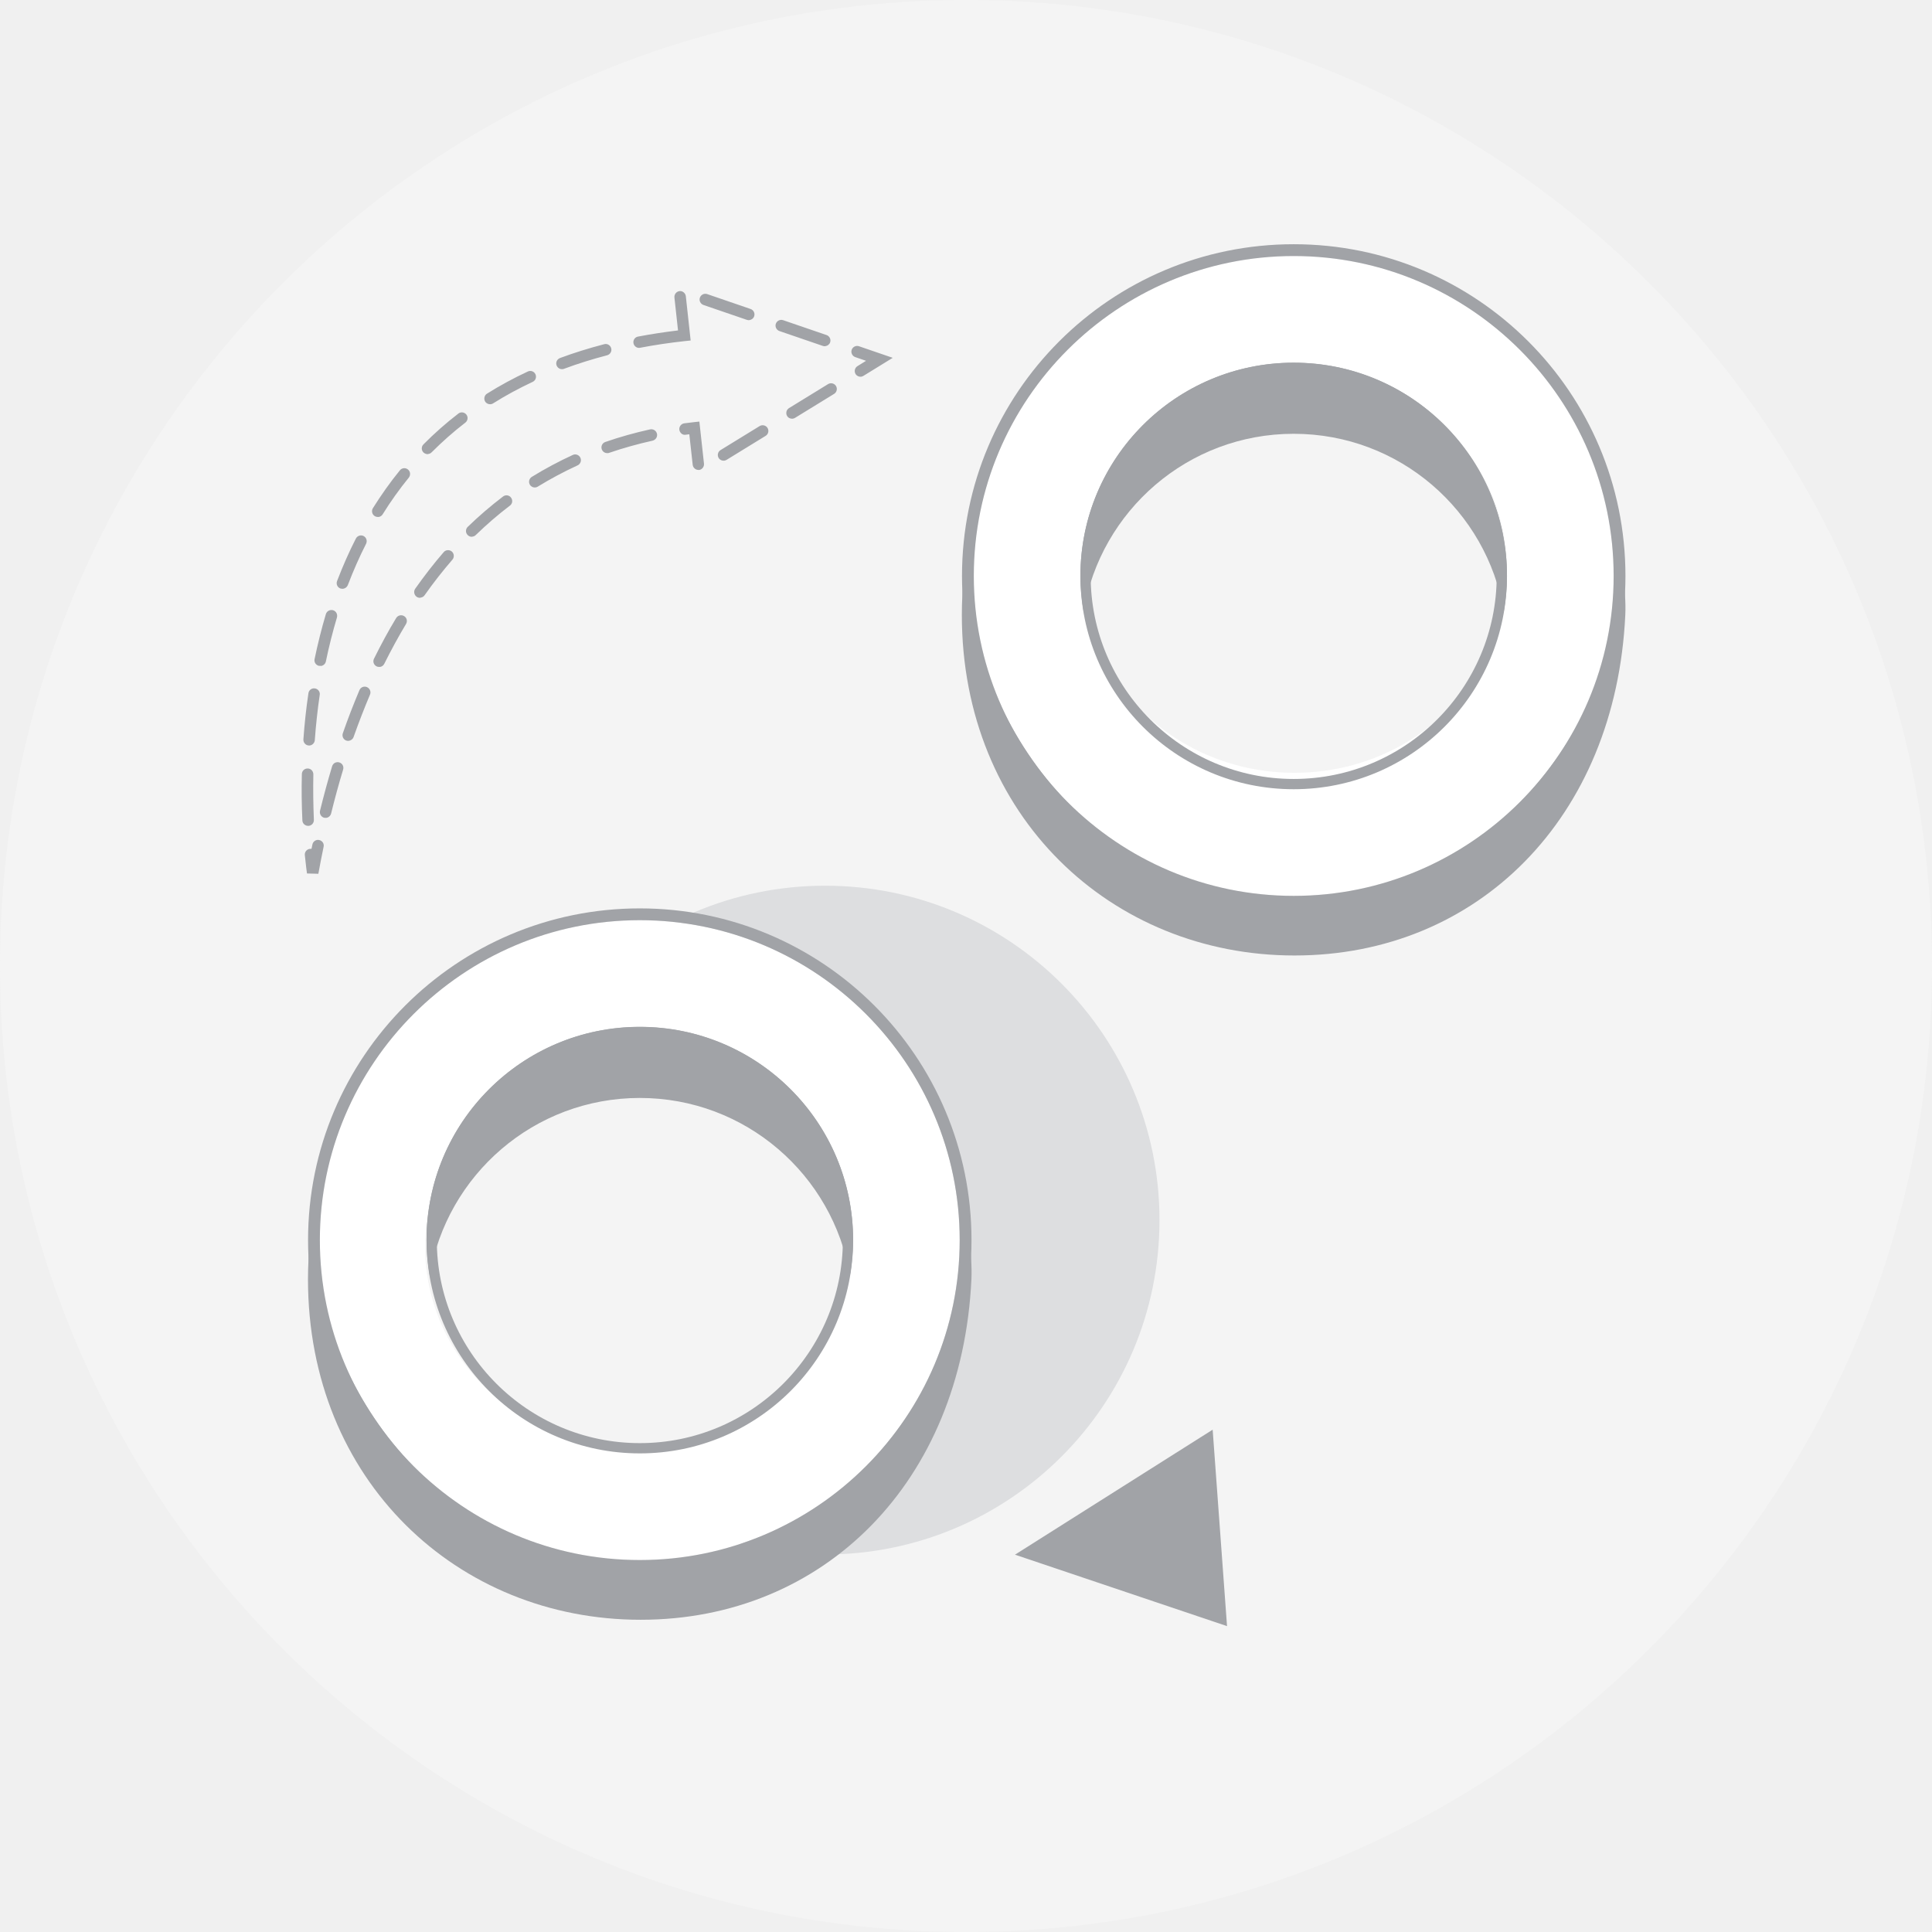
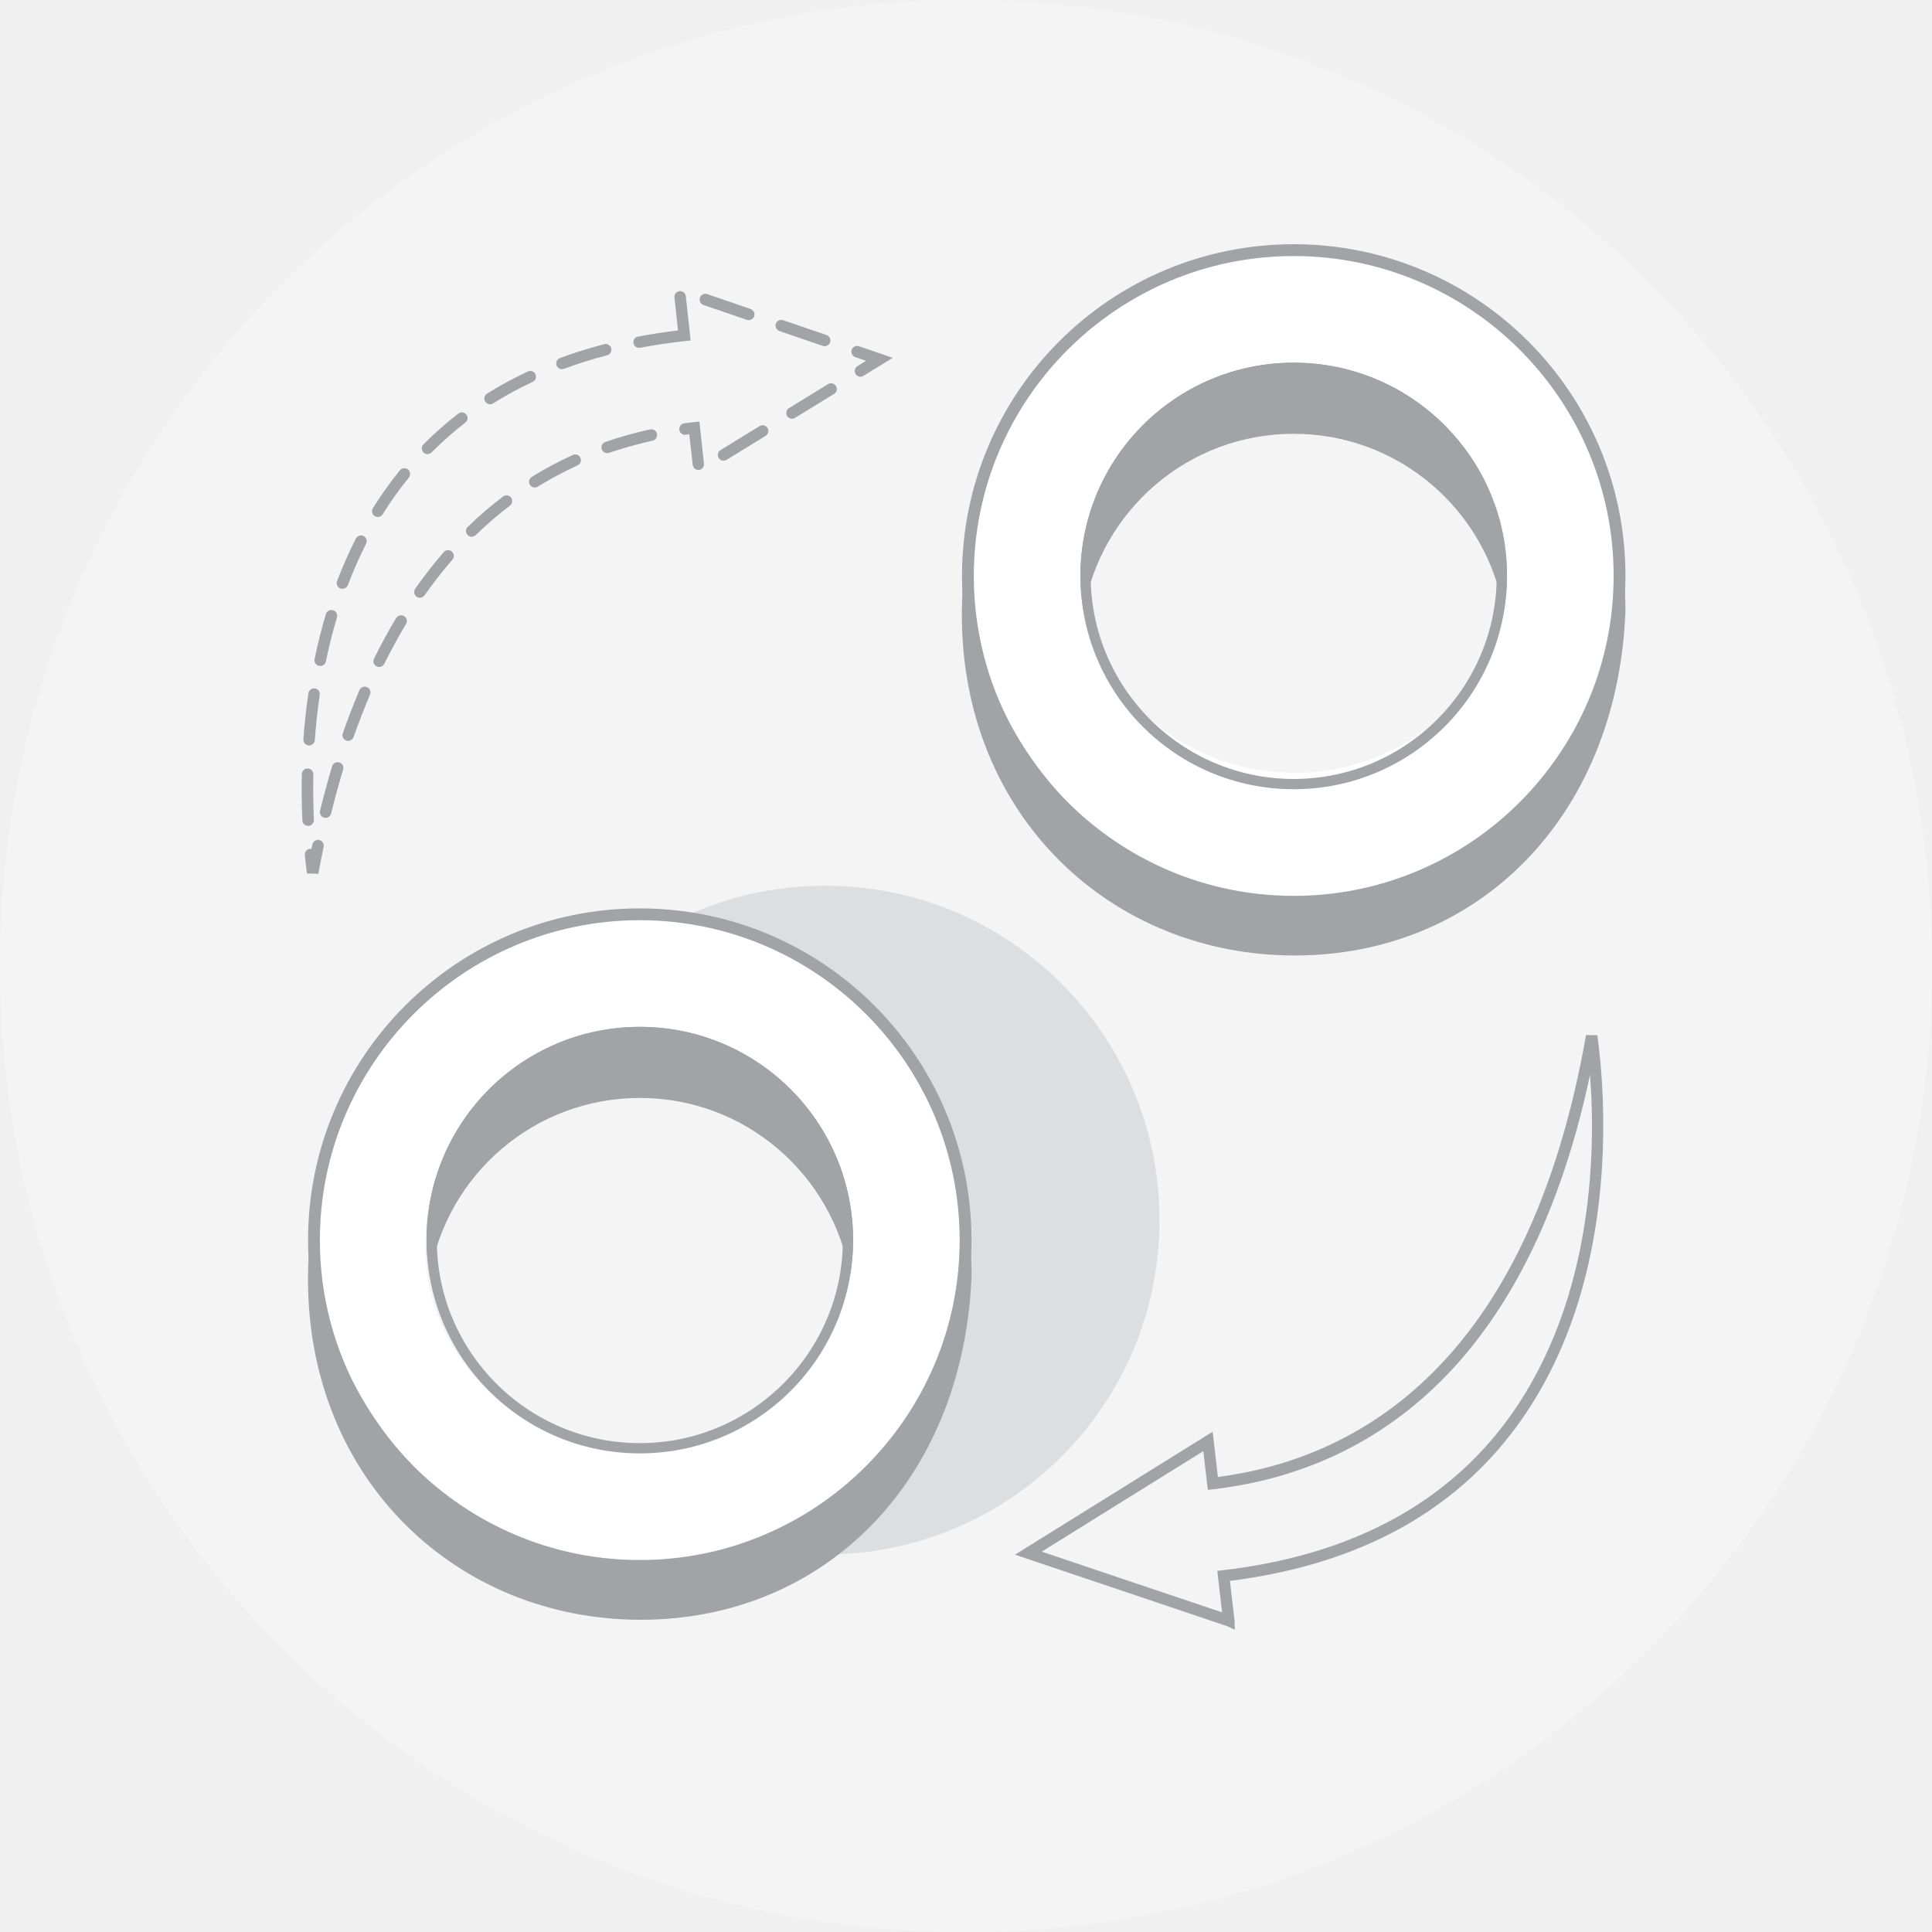
<svg xmlns="http://www.w3.org/2000/svg" width="100" height="100" viewBox="0 0 100 100" fill="none">
  <g clip-path="url(#clip0_6119_18499)">
    <rect width="100" height="100" rx="50" fill="#F4F4F4" />
-     <path d="M16.474 45.227L15.89 45.211C15.863 45.02 15.837 44.813 15.815 44.595L15.778 44.261C15.762 44.096 15.879 43.952 16.044 43.937C16.076 43.937 16.097 43.937 16.123 43.937C16.139 43.862 16.155 43.782 16.171 43.708C16.203 43.549 16.363 43.442 16.522 43.48C16.681 43.511 16.788 43.671 16.75 43.83C16.655 44.287 16.564 44.749 16.479 45.222L16.474 45.227ZM15.98 42.746C15.98 42.746 15.969 42.746 15.959 42.746C15.794 42.752 15.656 42.624 15.651 42.465C15.614 41.668 15.603 40.861 15.624 40.069C15.624 39.904 15.762 39.771 15.927 39.777C16.092 39.777 16.219 39.915 16.219 40.08C16.203 40.861 16.214 41.657 16.246 42.438C16.251 42.598 16.134 42.73 15.98 42.746ZM16.883 42.332C16.851 42.332 16.814 42.332 16.782 42.327C16.623 42.29 16.527 42.125 16.564 41.965C16.756 41.179 16.968 40.404 17.191 39.66C17.239 39.501 17.404 39.416 17.563 39.463C17.723 39.511 17.808 39.676 17.76 39.835C17.537 40.568 17.329 41.333 17.138 42.109C17.106 42.231 17 42.321 16.883 42.332ZM16.033 38.587C16.033 38.587 15.996 38.587 15.98 38.587C15.815 38.576 15.693 38.433 15.704 38.268C15.762 37.461 15.847 36.658 15.964 35.883C15.985 35.718 16.139 35.606 16.299 35.633C16.463 35.654 16.575 35.808 16.549 35.968C16.437 36.727 16.352 37.514 16.294 38.31C16.283 38.454 16.171 38.571 16.028 38.587H16.033ZM18.057 38.348C18.015 38.348 17.972 38.348 17.924 38.332C17.77 38.279 17.691 38.109 17.744 37.955C18.009 37.19 18.302 36.441 18.604 35.723C18.668 35.569 18.843 35.5 18.992 35.564C19.141 35.628 19.215 35.803 19.152 35.952C18.854 36.658 18.567 37.397 18.302 38.146C18.264 38.257 18.163 38.332 18.052 38.342L18.057 38.348ZM19.656 34.517C19.603 34.523 19.545 34.517 19.492 34.491C19.343 34.416 19.284 34.241 19.359 34.092C19.72 33.365 20.102 32.653 20.506 31.989C20.591 31.851 20.772 31.803 20.915 31.888C21.059 31.973 21.101 32.153 21.016 32.297C20.623 32.95 20.246 33.646 19.89 34.358C19.842 34.454 19.752 34.512 19.656 34.523V34.517ZM16.602 34.464C16.57 34.464 16.543 34.464 16.511 34.464C16.352 34.432 16.246 34.273 16.283 34.114C16.448 33.317 16.644 32.536 16.867 31.787C16.915 31.627 17.08 31.542 17.239 31.585C17.398 31.633 17.483 31.797 17.441 31.957C17.223 32.69 17.027 33.46 16.867 34.236C16.841 34.363 16.734 34.459 16.607 34.47L16.602 34.464ZM21.765 30.942C21.696 30.947 21.622 30.931 21.564 30.889C21.431 30.793 21.399 30.607 21.489 30.475C21.957 29.811 22.451 29.173 22.966 28.578C23.072 28.456 23.258 28.44 23.386 28.546C23.508 28.652 23.524 28.844 23.418 28.966C22.918 29.545 22.429 30.166 21.978 30.809C21.925 30.884 21.85 30.926 21.765 30.931V30.942ZM17.754 30.475C17.707 30.475 17.664 30.475 17.616 30.459C17.462 30.4 17.388 30.23 17.446 30.076C17.738 29.316 18.062 28.573 18.419 27.877C18.493 27.733 18.674 27.67 18.817 27.744C18.966 27.818 19.019 27.999 18.95 28.142C18.604 28.822 18.286 29.545 18.004 30.283C17.962 30.39 17.866 30.459 17.76 30.475H17.754ZM24.448 27.781C24.358 27.792 24.267 27.76 24.204 27.691C24.087 27.574 24.092 27.383 24.209 27.271C24.788 26.708 25.404 26.182 26.037 25.699C26.169 25.598 26.355 25.624 26.451 25.757C26.552 25.89 26.525 26.076 26.392 26.172C25.782 26.634 25.187 27.149 24.623 27.696C24.576 27.744 24.512 27.77 24.448 27.776V27.781ZM19.587 26.756C19.523 26.761 19.454 26.75 19.396 26.713C19.258 26.628 19.215 26.442 19.3 26.304C19.731 25.619 20.198 24.955 20.698 24.344C20.799 24.216 20.99 24.195 21.117 24.302C21.245 24.402 21.261 24.594 21.16 24.721C20.676 25.316 20.219 25.954 19.805 26.623C19.757 26.703 19.672 26.75 19.587 26.761V26.756ZM36.184 24.323C36.019 24.339 35.875 24.222 35.854 24.062L35.679 22.479C35.62 22.485 35.562 22.495 35.498 22.5C35.334 22.538 35.185 22.405 35.163 22.245C35.142 22.081 35.259 21.932 35.419 21.911C35.578 21.89 35.742 21.868 35.902 21.852L36.199 21.82L36.438 23.999C36.454 24.163 36.337 24.307 36.178 24.328L36.184 24.323ZM27.715 25.231C27.604 25.242 27.492 25.194 27.428 25.093C27.343 24.955 27.386 24.769 27.524 24.684C28.204 24.264 28.921 23.882 29.649 23.547C29.798 23.478 29.973 23.547 30.042 23.696C30.111 23.845 30.042 24.02 29.893 24.089C29.187 24.413 28.491 24.785 27.832 25.189C27.795 25.215 27.753 25.226 27.71 25.231H27.715ZM37.485 23.845C37.373 23.855 37.262 23.807 37.198 23.706C37.113 23.568 37.156 23.382 37.294 23.297L39.318 22.054C39.456 21.969 39.642 22.012 39.727 22.15C39.812 22.288 39.769 22.474 39.631 22.559L37.607 23.802C37.57 23.823 37.528 23.839 37.485 23.845ZM31.461 23.451C31.328 23.467 31.195 23.388 31.147 23.255C31.094 23.101 31.174 22.931 31.328 22.878C32.077 22.617 32.858 22.4 33.649 22.224C33.809 22.192 33.968 22.288 34.005 22.453C34.042 22.612 33.936 22.771 33.777 22.809C33.012 22.979 32.252 23.191 31.524 23.441C31.503 23.446 31.482 23.451 31.461 23.457V23.451ZM41.029 21.672C40.917 21.682 40.805 21.635 40.742 21.534C40.657 21.395 40.699 21.21 40.837 21.125L42.861 19.881C42.999 19.796 43.185 19.839 43.27 19.977C43.355 20.115 43.313 20.301 43.175 20.386L41.151 21.629C41.114 21.651 41.071 21.666 41.029 21.672ZM22.164 23.505C22.079 23.515 21.988 23.483 21.919 23.42C21.802 23.303 21.802 23.117 21.919 23C22.483 22.431 23.088 21.895 23.726 21.406C23.853 21.305 24.039 21.332 24.14 21.459C24.241 21.587 24.214 21.778 24.087 21.874C23.471 22.346 22.886 22.867 22.339 23.414C22.291 23.462 22.227 23.494 22.159 23.499L22.164 23.505ZM44.572 19.499C44.46 19.51 44.349 19.462 44.285 19.361C44.2 19.223 44.242 19.037 44.381 18.952L44.827 18.675L44.269 18.484C44.115 18.431 44.03 18.261 44.083 18.107C44.136 17.953 44.306 17.868 44.46 17.921L46.208 18.521L44.689 19.456C44.652 19.478 44.609 19.494 44.567 19.499H44.572ZM25.399 20.923C25.288 20.933 25.176 20.886 25.112 20.785C25.027 20.646 25.07 20.46 25.208 20.375C25.877 19.956 26.589 19.568 27.322 19.228C27.471 19.159 27.646 19.223 27.715 19.371C27.784 19.52 27.721 19.695 27.572 19.765C26.86 20.099 26.169 20.471 25.521 20.88C25.484 20.907 25.442 20.917 25.394 20.923H25.399ZM42.718 17.921C42.675 17.921 42.633 17.921 42.59 17.905L40.343 17.135C40.189 17.082 40.104 16.912 40.157 16.758C40.21 16.604 40.38 16.519 40.534 16.572L42.782 17.342C42.936 17.395 43.021 17.565 42.968 17.719C42.93 17.831 42.829 17.905 42.718 17.916V17.921ZM29.118 19.106C28.985 19.122 28.858 19.042 28.81 18.915C28.751 18.761 28.831 18.59 28.985 18.532C29.713 18.261 30.483 18.022 31.275 17.815C31.434 17.772 31.593 17.868 31.636 18.027C31.678 18.187 31.583 18.346 31.424 18.389C30.653 18.59 29.904 18.824 29.192 19.09C29.171 19.101 29.144 19.106 29.123 19.106H29.118ZM33.113 18.006C32.959 18.022 32.821 17.921 32.789 17.767C32.757 17.608 32.863 17.448 33.023 17.422C33.692 17.294 34.388 17.188 35.094 17.103L34.908 15.398C34.893 15.233 35.009 15.09 35.169 15.068C35.328 15.047 35.477 15.169 35.498 15.329L35.748 17.624L35.45 17.655C34.659 17.741 33.878 17.857 33.129 18.001C33.118 18.001 33.113 18.001 33.108 18.001L33.113 18.006ZM38.787 16.572C38.744 16.572 38.702 16.572 38.659 16.556L36.412 15.786C36.258 15.732 36.173 15.562 36.226 15.408C36.279 15.254 36.449 15.169 36.603 15.222L38.85 15.993C39.004 16.046 39.089 16.216 39.036 16.37C38.999 16.481 38.898 16.556 38.787 16.566V16.572Z" fill="#A1A3A7" class="illustration-light-fill" />
-     <path d="M63.511 84.168L52.535 80.47L62.767 74€.106L63.038 76.449C70.13 75.525 79.071 70.764 82.094 53.573L82.678 53.584C83.087 56.538 83.98 66.759 78.216 74.212C74.927 78.468 70.029 81.028 63.66 81.825L63.899 83.87L63.914 84.359L63.511 84.168ZM53.916 80.311L63.256 83.456L63.006 81.305L63.304 81.273C69.652 80.534 74.513 78.037 77.754 73.851C82.45 67.779 82.615 59.789 82.301 55.635C78.848 71.827 69.875 76.258 62.815 77.081L62.517 77.113L62.284 75.11L53.916 80.316V80.311Z" fill="#A1A3A7" />
+     <path d="M16.474 45.227L15.89 45.211C15.863 45.02 15.837 44.813 15.815 44.595L15.778 44.261C15.762 44.096 15.879 43.952 16.044 43.937C16.076 43.937 16.097 43.937 16.123 43.937C16.139 43.862 16.155 43.782 16.171 43.708C16.203 43.549 16.363 43.442 16.522 43.48C16.681 43.511 16.788 43.671 16.75 43.83C16.655 44.287 16.564 44.749 16.479 45.222L16.474 45.227ZM15.98 42.746C15.98 42.746 15.969 42.746 15.959 42.746C15.794 42.752 15.656 42.624 15.651 42.465C15.614 41.668 15.603 40.861 15.624 40.069C15.624 39.904 15.762 39.772 15.927 39.777C16.092 39.777 16.219 39.915 16.219 40.08C16.203 40.861 16.214 41.657 16.246 42.438C16.251 42.598 16.134 42.73 15.98 42.746ZM16.883 42.332C16.851 42.332 16.814 42.332 16.782 42.327C16.623 42.29 16.527 42.125 16.564 41.965C16.756 41.179 16.968 40.404 17.191 39.66C17.239 39.501 17.404 39.416 17.563 39.463C17.723 39.511 17.808 39.676 17.76 39.835C17.537 40.568 17.329 41.333 17.138 42.109C17.106 42.231 17 42.321 16.883 42.332ZM16.033 38.587C16.033 38.587 15.996 38.587 15.98 38.587C15.815 38.576 15.693 38.433 15.704 38.268C15.762 37.461 15.847 36.658 15.964 35.883C15.985 35.718 16.139 35.606 16.299 35.633C16.463 35.654 16.575 35.808 16.549 35.968C16.437 36.727 16.352 37.514 16.294 38.31C16.283 38.454 16.171 38.571 16.028 38.587H16.033ZM18.057 38.348C18.015 38.348 17.972 38.348 17.924 38.332C17.77 38.279 17.691 38.109 17.744 37.955C18.009 37.19 18.302 36.441 18.604 35.723C18.668 35.569 18.843 35.5 18.992 35.564C19.141 35.628 19.215 35.803 19.152 35.952C18.854 36.658 18.567 37.397 18.302 38.146C18.264 38.257 18.163 38.332 18.052 38.342L18.057 38.348ZM19.656 34.517C19.603 34.523 19.545 34.517 19.492 34.491C19.343 34.416 19.284 34.241 19.359 34.092C19.72 33.365 20.102 32.653 20.506 31.989C20.591 31.851 20.772 31.803 20.915 31.888C21.059 31.973 21.101 32.153 21.016 32.297C20.623 32.95 20.246 33.646 19.89 34.358C19.842 34.454 19.752 34.512 19.656 34.523V34.517ZM16.602 34.464C16.57 34.464 16.543 34.464 16.511 34.464C16.352 34.432 16.246 34.273 16.283 34.114C16.448 33.317 16.644 32.536 16.867 31.787C16.915 31.627 17.08 31.542 17.239 31.585C17.398 31.633 17.483 31.797 17.441 31.957C17.223 32.69 17.027 33.46 16.867 34.236C16.841 34.363 16.734 34.459 16.607 34.47L16.602 34.464ZM21.765 30.942C21.696 30.947 21.622 30.931 21.564 30.889C21.431 30.793 21.399 30.607 21.489 30.475C21.957 29.811 22.451 29.173 22.966 28.578C23.072 28.456 23.258 28.44 23.386 28.546C23.508 28.652 23.524 28.844 23.418 28.966C22.918 29.545 22.429 30.166 21.978 30.809C21.925 30.884 21.85 30.926 21.765 30.931V30.942ZM17.754 30.475C17.707 30.475 17.664 30.475 17.616 30.459C17.462 30.4 17.388 30.23 17.446 30.076C17.738 29.316 18.062 28.573 18.419 27.877C18.493 27.733 18.674 27.67 18.817 27.744C18.966 27.818 19.019 27.999 18.95 28.142C18.604 28.822 18.286 29.545 18.004 30.283C17.962 30.39 17.866 30.459 17.76 30.475H17.754ZM24.448 27.781C24.358 27.792 24.267 27.76 24.204 27.691C24.087 27.574 24.092 27.383 24.209 27.271C24.788 26.708 25.404 26.182 26.037 25.699C26.169 25.598 26.355 25.624 26.451 25.757C26.552 25.89 26.525 26.076 26.392 26.172C25.782 26.634 25.187 27.149 24.623 27.696C24.576 27.744 24.512 27.77 24.448 27.776V27.781ZM19.587 26.756C19.523 26.761 19.454 26.75 19.396 26.713C19.258 26.628 19.215 26.442 19.3 26.304C19.731 25.619 20.198 24.955 20.698 24.344C20.799 24.216 20.99 24.195 21.117 24.301C21.245 24.402 21.261 24.594 21.16 24.721C20.676 25.316 20.219 25.954 19.805 26.623C19.757 26.703 19.672 26.75 19.587 26.761V26.756ZM36.184 24.323C36.019 24.339 35.875 24.222 35.854 24.062L35.679 22.479C35.62 22.485 35.562 22.495 35.498 22.5C35.334 22.538 35.185 22.405 35.163 22.245C35.142 22.081 35.259 21.932 35.419 21.911C35.578 21.89 35.742 21.868 35.902 21.852L36.199 21.82L36.438 23.999C36.454 24.163 36.337 24.307 36.178 24.328L36.184 24.323ZM27.715 25.231C27.604 25.242 27.492 25.194 27.428 25.093C27.343 24.955 27.386 24.769 27.524 24.684C28.204 24.264 28.921 23.882 29.649 23.547C29.798 23.478 29.973 23.547 30.042 23.696C30.111 23.845 30.042 24.02 29.893 24.089C29.187 24.413 28.491 24.785 27.832 25.189C27.795 25.215 27.753 25.226 27.71 25.231H27.715ZM37.485 23.845C37.373 23.855 37.262 23.807 37.198 23.706C37.113 23.568 37.156 23.382 37.294 23.297L39.318 22.054C39.456 21.969 39.642 22.012 39.727 22.15C39.812 22.288 39.769 22.474 39.631 22.559L37.607 23.802C37.57 23.823 37.528 23.839 37.485 23.845ZM31.461 23.451C31.328 23.467 31.195 23.388 31.147 23.255C31.094 23.101 31.174 22.931 31.328 22.878C32.077 22.617 32.858 22.4 33.649 22.224C33.809 22.192 33.968 22.288 34.005 22.453C34.042 22.612 33.936 22.771 33.777 22.809C33.012 22.979 32.252 23.191 31.524 23.441C31.503 23.446 31.482 23.451 31.461 23.457V23.451ZM41.029 21.672C40.917 21.682 40.805 21.635 40.742 21.534C40.657 21.395 40.699 21.21 40.837 21.125L42.861 19.881C42.999 19.796 43.185 19.839 43.27 19.977C43.355 20.115 43.313 20.301 43.175 20.386L41.151 21.629C41.114 21.651 41.071 21.666 41.029 21.672ZM22.164 23.505C22.079 23.515 21.988 23.483 21.919 23.42C21.802 23.303 21.802 23.117 21.919 23C22.483 22.431 23.088 21.895 23.726 21.406C23.853 21.305 24.039 21.332 24.14 21.459C24.241 21.587 24.214 21.778 24.087 21.874C23.471 22.346 22.886 22.867 22.339 23.414C22.291 23.462 22.227 23.494 22.159 23.499L22.164 23.505ZM44.572 19.499C44.46 19.51 44.349 19.462 44.285 19.361C44.2 19.223 44.242 19.037 44.381 18.952L44.827 18.675L44.269 18.484C44.115 18.431 44.03 18.261 44.083 18.107C44.136 17.953 44.306 17.868 44.46 17.921L46.208 18.521L44.689 19.456C44.652 19.478 44.609 19.494 44.567 19.499H44.572ZM25.399 20.923C25.288 20.933 25.176 20.886 25.112 20.785C25.027 20.646 25.07 20.46 25.208 20.375C25.877 19.956 26.589 19.568 27.322 19.228C27.471 19.159 27.646 19.223 27.715 19.371C27.784 19.52 27.721 19.695 27.572 19.765C26.86 20.099 26.169 20.471 25.521 20.88C25.484 20.907 25.442 20.917 25.394 20.923H25.399ZM42.718 17.921C42.675 17.921 42.633 17.921 42.59 17.905L40.343 17.135C40.189 17.082 40.104 16.912 40.157 16.758C40.21 16.604 40.38 16.519 40.534 16.572L42.782 17.342C42.936 17.395 43.021 17.565 42.968 17.719C42.93 17.831 42.829 17.905 42.718 17.916V17.921ZM29.118 19.106C28.985 19.122 28.858 19.042 28.81 18.915C28.751 18.761 28.831 18.59 28.985 18.532C29.713 18.261 30.483 18.022 31.275 17.815C31.434 17.772 31.593 17.868 31.636 18.027C31.678 18.187 31.583 18.346 31.424 18.389C30.653 18.59 29.904 18.824 29.192 19.09C29.171 19.101 29.144 19.106 29.123 19.106H29.118ZM33.113 18.006C32.959 18.022 32.821 17.921 32.789 17.767C32.757 17.608 32.863 17.448 33.023 17.422C33.692 17.294 34.388 17.188 35.094 17.103L34.908 15.398C34.892 15.233 35.009 15.09 35.169 15.068C35.328 15.047 35.477 15.169 35.498 15.329L35.748 17.624L35.45 17.655C34.659 17.741 33.878 17.857 33.129 18.001C33.118 18.001 33.113 18.001 33.108 18.001L33.113 18.006ZM38.787 16.572C38.744 16.572 38.702 16.572 38.659 16.556L36.412 15.786C36.258 15.732 36.173 15.562 36.226 15.408C36.279 15.254 36.449 15.169 36.603 15.222L38.85 15.993C39.004 16.046 39.089 16.216 39.036 16.37C38.999 16.481 38.898 16.556 38.787 16.566V16.572Z" fill="#A1A3A7" />
+     <path d="M63.511 84.168L52.535 80.47L62.767 74.106L63.038 76.449C70.13 75.525 79.071 70.764 82.094 53.573L82.678 53.584C83.087 56.538 83.98 66.759 78.216 74.212C74.927 78.468 70.029 81.028 63.66 81.825L63.899 83.87L63.914 84.359L63.511 84.168ZM53.916 80.311L63.256 83.456L63.006 81.305L63.304 81.273C69.652 80.534 74.513 78.037 77.754 73.851C82.45 67.779 82.615 59.789 82.301 55.635C78.848 71.827 69.875 76.258 62.815 77.081L62.517 77.113L62.284 75.11L53.916 80.316V80.311Z" fill="#A1A3A7" />
    <path d="M42.707 80.46C52.266 80.46 60.015 72.711 60.015 63.152C60.015 53.593 52.266 45.844 42.707 45.844C33.148 45.844 25.398 53.593 25.398 63.152C25.398 72.711 33.148 80.46 42.707 80.46Z" fill="#DDDEE0" />
    <path fill-rule="evenodd" clip-rule="evenodd" d="M83.52 29.811C83.52 38.956 76.107 46.37 66.961 46.37C57.816 46.37 50.402 38.956 50.402 29.811C50.402 20.665 57.816 13.252 66.961 13.252C76.107 13.252 83.52 20.665 83.52 29.811ZM78 29.5C78 35.299 73.075 40 67 40C60.925 40 56 35.299 56 29.5C56 23.701 60.925 19 67 19C73.075 19 78 23.701 78 29.5Z" fill="white" />
    <path d="M66.963 12.641C57.48 12.641 49.793 20.328 49.793 29.811C49.793 39.293 57.48 46.981 66.963 46.981C76.446 46.981 84.133 39.293 84.133 29.811C84.133 20.328 76.446 12.641 66.963 12.641ZM66.963 46.37C57.831 46.37 50.404 38.943 50.404 29.811C50.404 20.678 57.831 13.252 66.963 13.252C76.095 13.252 83.522 20.678 83.522 29.811C83.522 38.943 76.095 46.37 66.963 46.37Z" fill="#A1A3A7" />
    <path d="M66.96 46.625C58.099 46.625 50.975 39.357 49.886 29.811C49.822 30.475 49.785 31.144 49.785 31.829C49.785 42.231 57.52 49.456 67.003 49.456C76.486 49.456 83.631 42.332 84.125 31.829C84.157 31.149 84.088 30.475 84.024 29.811C83.105 39.262 75.816 46.625 66.95 46.625H66.96Z" fill="#A1A3A7" />
    <path d="M66.961 19.302C72.757 19.302 77.469 24.015 77.469 29.811C77.469 35.607 72.757 40.319 66.961 40.319C61.165 40.319 56.453 35.607 56.453 29.811C56.453 24.015 61.165 19.302 66.961 19.302ZM66.961 18.771C60.862 18.771 55.922 23.712 55.922 29.811C55.922 35.909 60.862 40.85 66.961 40.85C73.06 40.85 78.001 35.909 78.001 29.811C78.001 23.712 73.06 18.771 66.961 18.771Z" fill="#A1A3A7" />
    <path d="M66.961 22.453C72.428 22.453 76.959 26.432 77.836 31.654C77.937 31.054 78.001 30.443 78.001 29.816C78.001 23.717 73.06 18.776 66.961 18.776C60.862 18.776 55.922 23.717 55.922 29.816C55.922 30.443 55.986 31.054 56.087 31.654C56.963 26.437 61.489 22.453 66.961 22.453Z" fill="#A1A3A7" />
    <path d="M33.114 80.747C42.259 80.747 49.673 73.333 49.673 64.188C49.673 55.042 42.259 47.629 33.114 47.629C23.968 47.629 16.555 55.042 16.555 64.188C16.555 73.333 23.968 80.747 33.114 80.747Z" fill="white" />
    <path d="M33 75C39.075 75 44 70.299 44 64.5C44 58.701 39.075 54 33 54C26.925 54 22 58.701 22 64.5C22 70.299 26.925 75 33 75Z" fill="#F4F4F4" />
    <path d="M33.115 47.018C23.633 47.018 15.945 54.705 15.945 64.188C15.945 73.671 23.633 81.358 33.115 81.358C42.598 81.358 50.285 73.671 50.285 64.188C50.285 54.705 42.598 47.018 33.115 47.018ZM33.115 80.747C23.983 80.747 16.556 73.32 16.556 64.188C16.556 55.056 23.983 47.629 33.115 47.629C42.248 47.629 49.674 55.056 49.674 64.188C49.674 73.32 42.248 80.747 33.115 80.747Z" fill="#A1A3A7" />
    <path d="M33.117 81.007C24.256 81.007 17.131 73.74 16.042 64.193C15.979 64.857 15.941 65.527 15.941 66.212C15.941 76.614 23.676 83.839 33.159 83.839C42.642 83.839 49.787 76.715 50.281 66.212C50.313 65.532 50.244 64.857 50.181 64.193C49.261 73.644 41.973 81.007 33.106 81.007H33.117Z" fill="#A1A3A7" />
    <path d="M33.117 53.68C38.913 53.68 43.626 58.392 43.626 64.188C43.626 69.984 38.913 74.696 33.117 74.696C27.322 74.696 22.609 69.984 22.609 64.188C22.609 58.392 27.322 53.68 33.117 53.68ZM33.117 53.148C27.019 53.148 22.078 58.089 22.078 64.188C22.078 70.287 27.019 75.227 33.117 75.227C39.216 75.227 44.157 70.287 44.157 64.188C44.157 58.089 39.216 53.148 33.117 53.148Z" fill="#A1A3A7" />
    <path d="M33.117 56.83C38.584 56.83 43.116 60.809 43.992 66.031C44.093 65.431 44.157 64.82 44.157 64.193C44.157 58.094 39.216 53.154 33.117 53.154C27.019 53.154 22.078 58.094 22.078 64.193C22.078 64.82 22.142 65.431 22.243 66.031C23.119 60.814 27.646 56.83 33.117 56.83Z" fill="#A1A3A7" />
  </g>
  <defs>
    <clipPath id="clip0_6119_18499">
      <rect width="100" height="100" fill="white" />
    </clipPath>
  </defs>
</svg>
